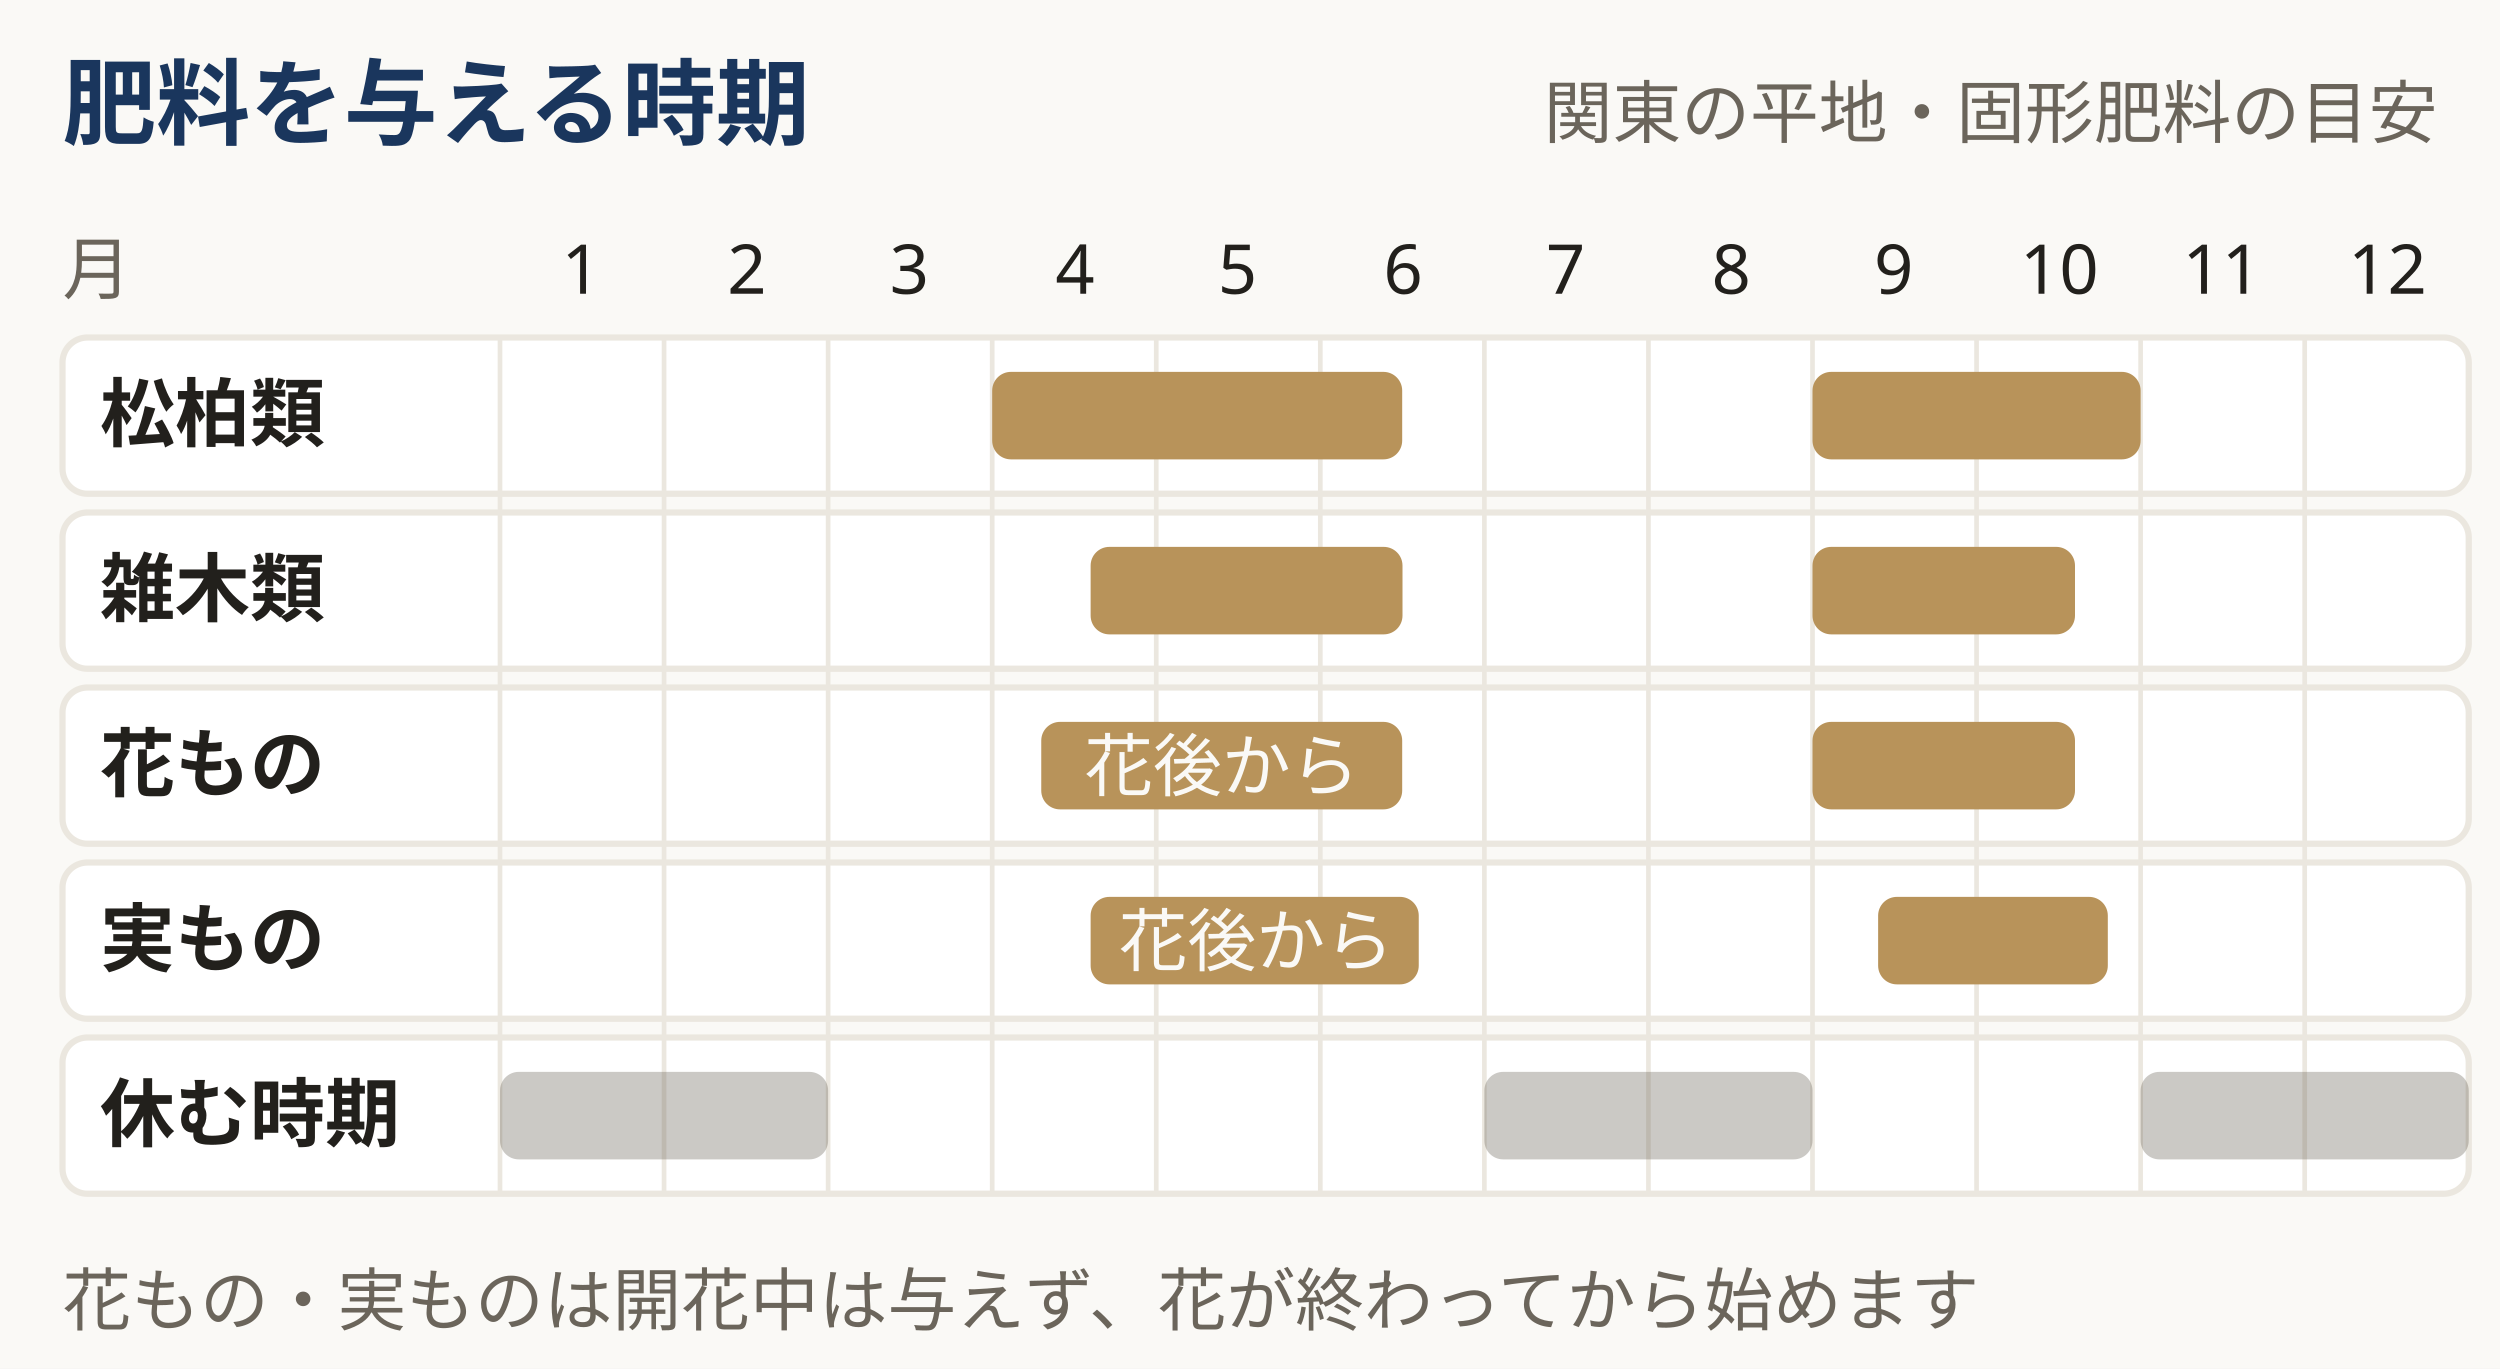
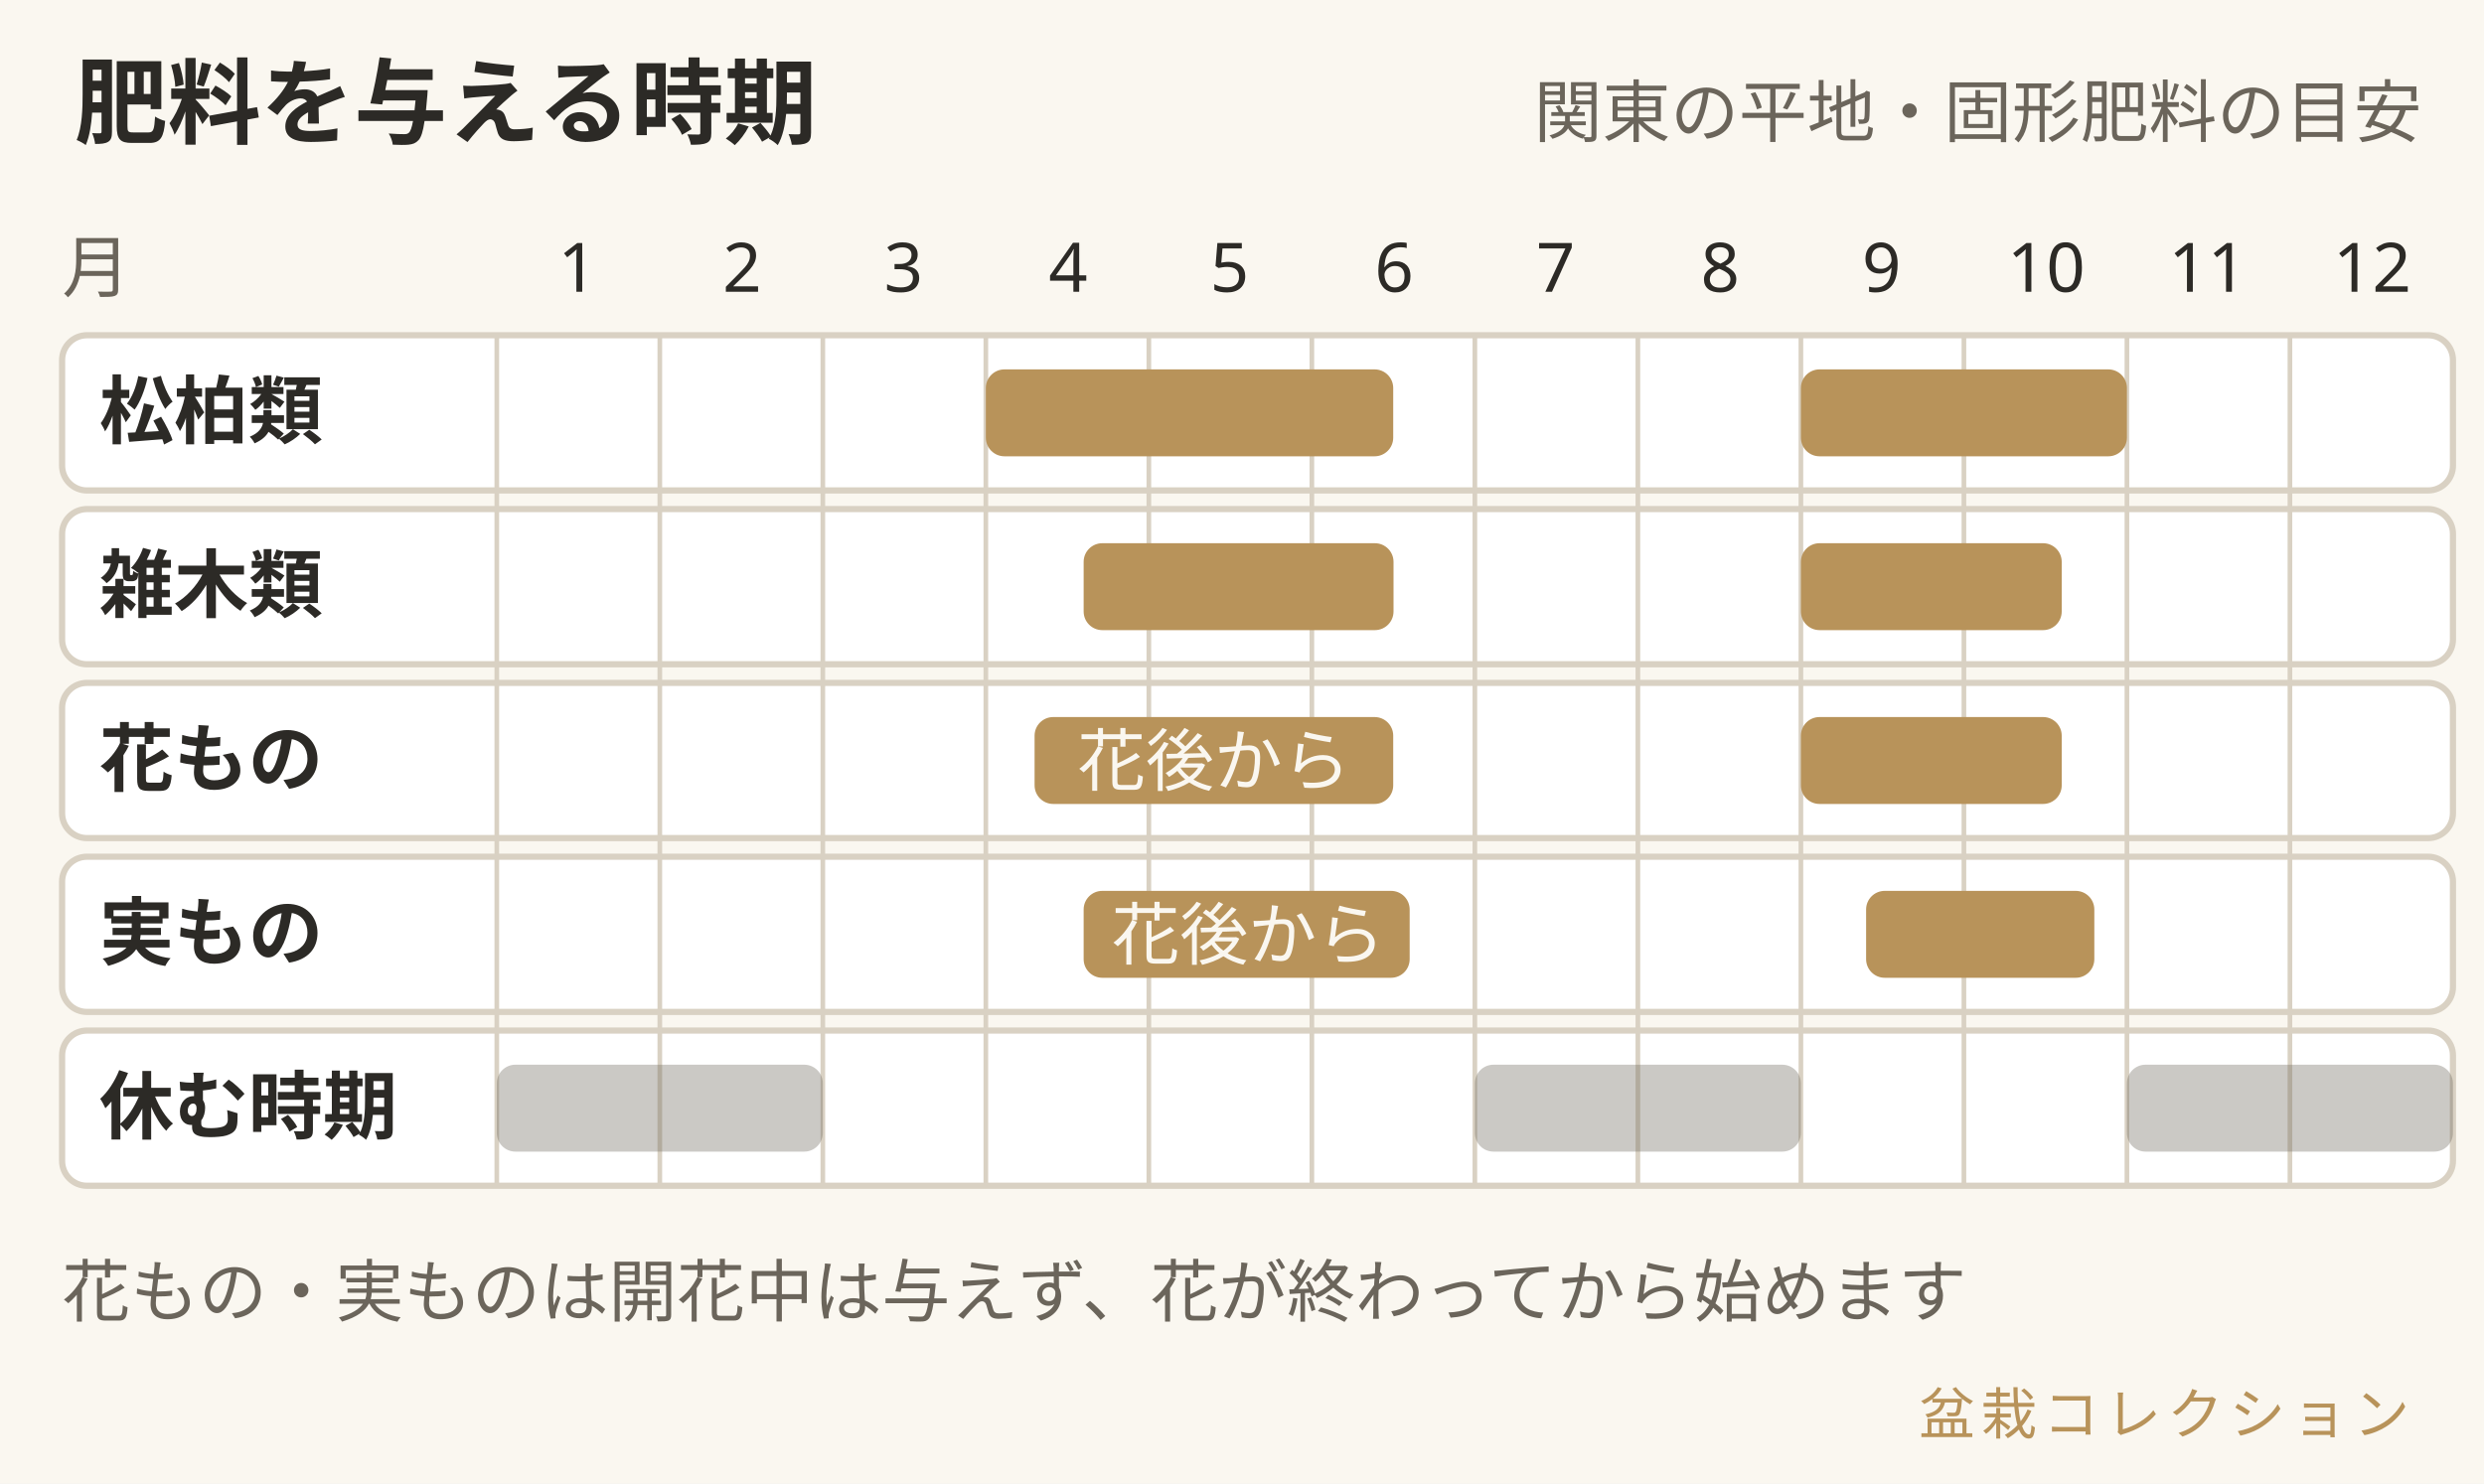
- <svg xmlns="http://www.w3.org/2000/svg" viewBox="0 0 800 438" font-family="'Hiragino Sans','Noto Sans JP',sans-serif">
-   <rect width="800" height="438" fill="#faf9f6" />
-   <text x="20" y="44" font-size="30" font-weight="700" fill="#1a365d">肥料を与える時期</text>
+ <svg xmlns="http://www.w3.org/2000/svg" viewBox="0 0 800 478" data-restyled="1" font-family="'Hiragino Sans','Noto Sans JP',sans-serif">
+   <rect width="800" height="478" fill="#faf7f0" />
+   <text x="24" y="44" font-size="30" font-weight="700" fill="#2c2a26">肥料を与える時期</text>
  <text x="780" y="44" text-anchor="end" font-size="22" fill="#6b655b">関東の平地・固形肥料の目安</text>
-   <g font-size="22" fill="#22201c" text-anchor="middle">
+   <g font-size="22" fill="#2c2a26" text-anchor="middle">
    <text x="186" y="94">1</text>
    <text x="239" y="94">2</text>
    <text x="291" y="94">3</text>
    <text x="344" y="94">4</text>
    <text x="396" y="94">5</text>
    <text x="449" y="94">6</text>
    <text x="501" y="94">7</text>
    <text x="554" y="94">8</text>
    <text x="606" y="94">9</text>
    <text x="659" y="94">10</text>
    <text x="711" y="94">11</text>
    <text x="764" y="94">12</text>
  </g>
  <text x="20" y="94" font-size="22" fill="#6b655b">月</text>
-   <g fill="#fff" stroke="#ebe7df" stroke-width="2">
+   <g fill="#fff" stroke="#d9d1c3" stroke-width="2">
    <rect x="20" y="108" width="770" height="50" rx="8" />
    <rect x="20" y="164" width="770" height="50" rx="8" />
    <rect x="20" y="220" width="770" height="50" rx="8" />
    <rect x="20" y="276" width="770" height="50" rx="8" />
    <rect x="20" y="332" width="770" height="50" rx="8" />
  </g>
-   <g stroke="#ebe7df" stroke-width="1.5">
+   <g stroke="#d9d1c3" stroke-width="1.5">
    <line x1="160.0" y1="108" x2="160.0" y2="382" />
    <line x1="212.5" y1="108" x2="212.5" y2="382" />
    <line x1="265.0" y1="108" x2="265.0" y2="382" />
    <line x1="317.5" y1="108" x2="317.5" y2="382" />
    <line x1="370.0" y1="108" x2="370.0" y2="382" />
    <line x1="422.5" y1="108" x2="422.5" y2="382" />
    <line x1="475.0" y1="108" x2="475.0" y2="382" />
    <line x1="527.5" y1="108" x2="527.5" y2="382" />
    <line x1="580.0" y1="108" x2="580.0" y2="382" />
    <line x1="632.5" y1="108" x2="632.5" y2="382" />
    <line x1="685.0" y1="108" x2="685.0" y2="382" />
    <line x1="737.5" y1="108" x2="737.5" y2="382" />
  </g>
-   <text x="32" y="141" font-size="24" font-weight="700" fill="#22201c">松柏類</text>
+   <text x="32" y="141" font-size="24" font-weight="700" fill="#2c2a26">松柏類</text>
  <rect x="317.5" y="119" width="131.2" height="28" rx="6" fill="#b8935a" />
  <rect x="580.0" y="119" width="105.0" height="28" rx="6" fill="#b8935a" />
-   <text x="32" y="197" font-size="24" font-weight="700" fill="#22201c">雑木類</text>
+   <text x="32" y="197" font-size="24" font-weight="700" fill="#2c2a26">雑木類</text>
  <rect x="349.0" y="175" width="99.8" height="28" rx="6" fill="#b8935a" />
  <rect x="580.0" y="175" width="84.0" height="28" rx="6" fill="#b8935a" />
-   <text x="32" y="253" font-size="24" font-weight="700" fill="#22201c">花もの</text>
+   <text x="32" y="253" font-size="24" font-weight="700" fill="#2c2a26">花もの</text>
  <rect x="333.2" y="231" width="115.5" height="28" rx="6" fill="#b8935a" />
-   <text x="391" y="253" text-anchor="middle" font-size="22" fill="#faf9f6">花後から</text>
+   <text x="391" y="253" text-anchor="middle" font-size="22" fill="#faf7f0">花後から</text>
  <rect x="580.0" y="231" width="84.0" height="28" rx="6" fill="#b8935a" />
-   <text x="32" y="309" font-size="24" font-weight="700" fill="#22201c">実もの</text>
+   <text x="32" y="309" font-size="24" font-weight="700" fill="#2c2a26">実もの</text>
  <rect x="349.0" y="287" width="105.0" height="28" rx="6" fill="#b8935a" />
-   <text x="402" y="309" text-anchor="middle" font-size="22" fill="#faf9f6">花後から</text>
+   <text x="402" y="309" text-anchor="middle" font-size="22" fill="#faf7f0">花後から</text>
  <rect x="601.0" y="287" width="73.5" height="28" rx="6" fill="#b8935a" />
-   <text x="32" y="365" font-size="24" font-weight="700" fill="#22201c">休む時期</text>
+   <text x="32" y="365" font-size="24" font-weight="700" fill="#2c2a26">休む時期</text>
  <rect x="160.0" y="343" width="105.0" height="28" rx="6" fill="#6b655b" fill-opacity="0.35" />
  <rect x="475.0" y="343" width="105.0" height="28" rx="6" fill="#6b655b" fill-opacity="0.35" />
  <rect x="685.0" y="343" width="105.0" height="28" rx="6" fill="#6b655b" fill-opacity="0.35" />
  <text x="20" y="424" font-size="22" fill="#6b655b">花もの・実ものは開花中は与えず、花が終わってから始めます</text>
+   <text x="776" y="462" font-size="18" font-weight="500" fill="#b8935a" text-anchor="end" letter-spacing="2">盆栽コレクション</text>
</svg>
